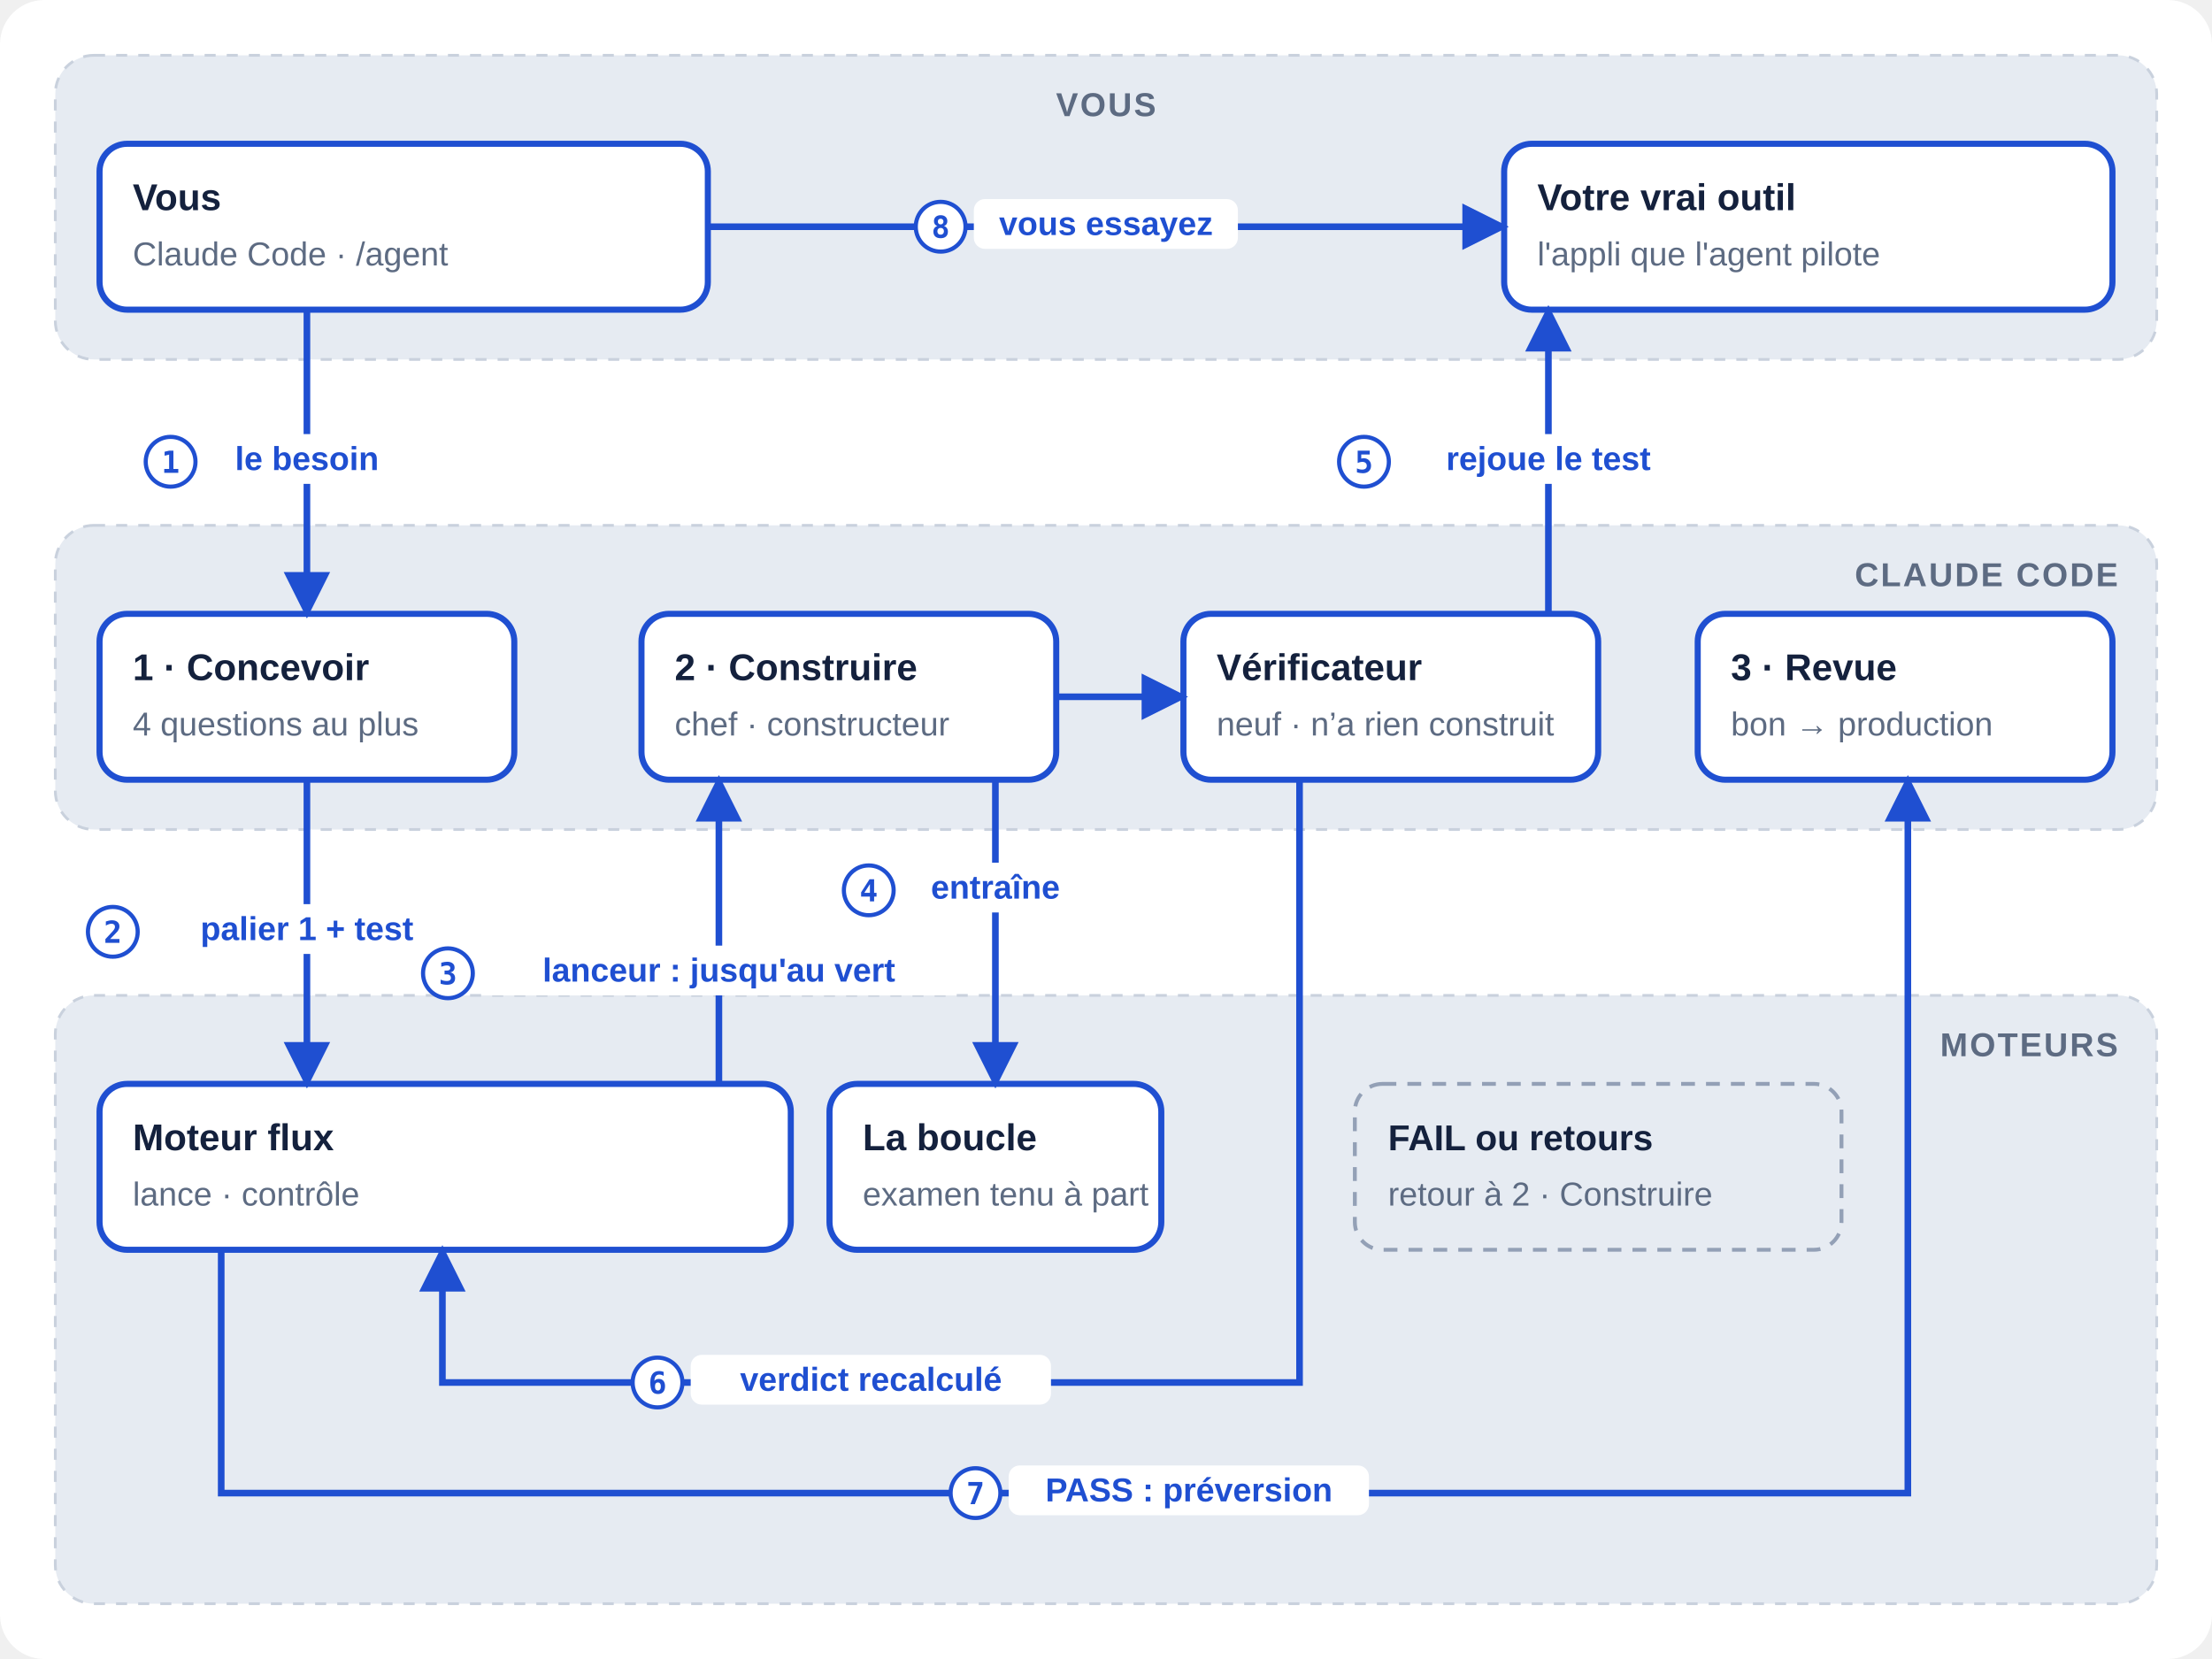
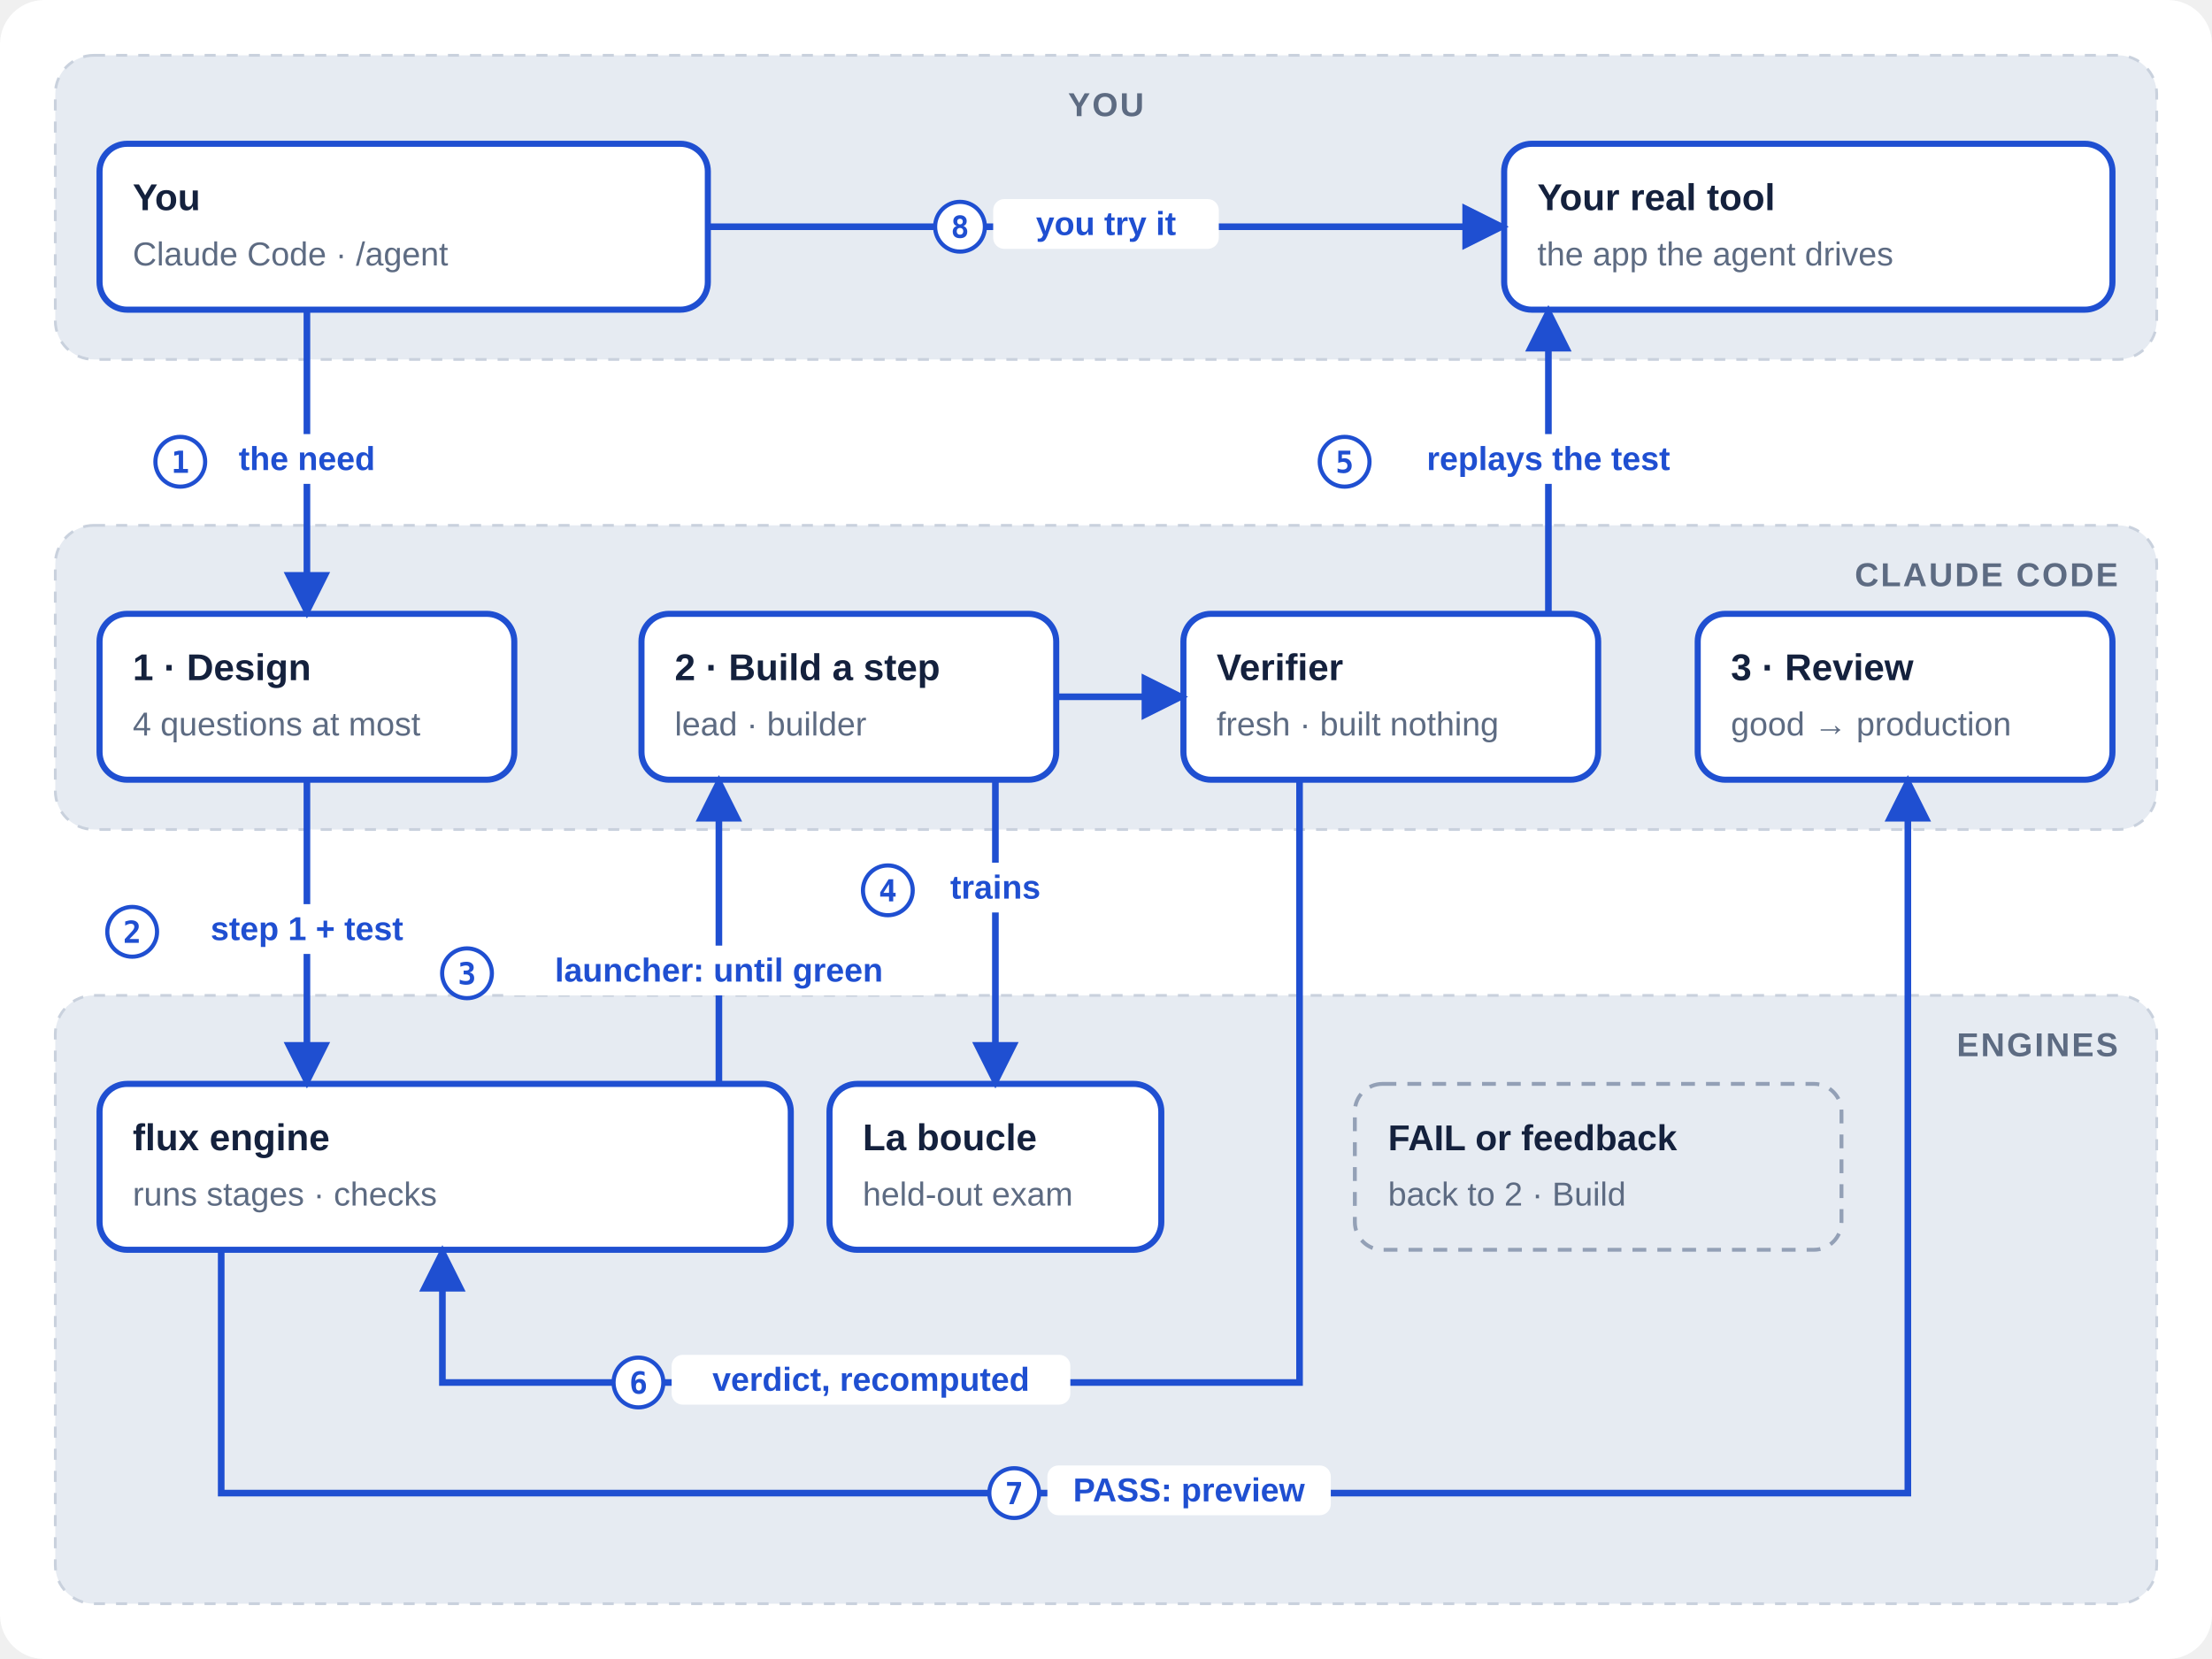
- <svg xmlns="http://www.w3.org/2000/svg" viewBox="0 0 800 600" width="800" height="600" font-family="IBM Plex Sans, Segoe UI, Helvetica Neue, Arial, sans-serif" role="img" aria-label="Architecture de agent-pipeline">
+ <svg xmlns="http://www.w3.org/2000/svg" viewBox="0 0 800 600" width="800" height="600" font-family="IBM Plex Sans, Segoe UI, Helvetica Neue, Arial, sans-serif" role="img" aria-label="agent-pipeline architecture">
  <defs>
    <marker id="a" viewBox="0 0 10 10" refX="9" refY="5" markerWidth="7" markerHeight="7" orient="auto-start-reverse">
      <path d="M0 0L10 5L0 10z" fill="#1f4fd1" />
    </marker>
    <marker id="ay" viewBox="0 0 10 10" refX="9" refY="5" markerWidth="5.5" markerHeight="5.5" orient="auto-start-reverse">
      <path d="M0 0L10 5L0 10z" fill="#e09a00" />
    </marker>
  </defs>
  <rect width="800" height="600" rx="16" fill="#ffffff" />
  <rect x="20" y="20" width="760" height="110" rx="14" fill="#e6ebf2" stroke="#c9d1dd" stroke-dasharray="4 4" />
-   <text x="400" y="42" text-anchor="middle" fill="#5d6b82" font-size="12" font-weight="600" letter-spacing=".72">VOUS</text>
+   <text x="400" y="42" text-anchor="middle" fill="#5d6b82" font-size="12" font-weight="600" letter-spacing=".72">YOU</text>
  <rect x="20" y="190" width="760" height="110" rx="14" fill="#e6ebf2" stroke="#c9d1dd" stroke-dasharray="4 4" />
  <text x="766" y="212" text-anchor="end" fill="#5d6b82" font-size="12" font-weight="600" letter-spacing=".72">CLAUDE CODE</text>
  <rect x="20" y="360" width="760" height="220" rx="14" fill="#e6ebf2" stroke="#c9d1dd" stroke-dasharray="4 4" />
-   <text x="766" y="382" text-anchor="end" fill="#5d6b82" font-size="12" font-weight="600" letter-spacing=".72">MOTEURS</text>
+   <text x="766" y="382" text-anchor="end" fill="#5d6b82" font-size="12" font-weight="600" letter-spacing=".72">ENGINES</text>
  <g id="b-you" class="box">
    <rect x="36" y="52" width="220" height="60" rx="10" fill="#fff" stroke="#1f4fd1" stroke-width="2.2" />
-     <text x="48" y="76" fill="#14213d" font-size="13.5" font-weight="600">Vous</text>
+     <text x="48" y="76" fill="#14213d" font-size="13.5" font-weight="600">You</text>
    <text x="48" y="96" fill="#5d6b82" font-size="12">Claude Code · /agent</text>
  </g>
  <g id="b-tool" class="box">
    <rect x="544" y="52" width="220" height="60" rx="10" fill="#fff" stroke="#1f4fd1" stroke-width="2.2" />
-     <text x="556" y="76" fill="#14213d" font-size="13.5" font-weight="600">Votre vrai outil</text>
-     <text x="556" y="96" fill="#5d6b82" font-size="12">l'appli que l'agent pilote</text>
+     <text x="556" y="76" fill="#14213d" font-size="13.5" font-weight="600">Your real tool</text>
+     <text x="556" y="96" fill="#5d6b82" font-size="12">the app the agent drives</text>
  </g>
  <g id="b-design" class="box">
    <rect x="36" y="222" width="150" height="60" rx="10" fill="#fff" stroke="#1f4fd1" stroke-width="2.2" />
-     <text x="48" y="246" fill="#14213d" font-size="13.5" font-weight="600">1 · Concevoir</text>
-     <text x="48" y="266" fill="#5d6b82" font-size="12">4 questions au plus</text>
+     <text x="48" y="246" fill="#14213d" font-size="13.5" font-weight="600">1 · Design</text>
+     <text x="48" y="266" fill="#5d6b82" font-size="12">4 questions at most</text>
  </g>
  <g id="b-build" class="box">
    <rect x="232" y="222" width="150" height="60" rx="10" fill="#fff" stroke="#1f4fd1" stroke-width="2.2" />
-     <text x="244" y="246" fill="#14213d" font-size="13.5" font-weight="600">2 · Construire</text>
-     <text x="244" y="266" fill="#5d6b82" font-size="12">chef · constructeur</text>
+     <text x="244" y="246" fill="#14213d" font-size="13.5" font-weight="600">2 · Build a step</text>
+     <text x="244" y="266" fill="#5d6b82" font-size="12">lead · builder</text>
  </g>
  <g id="b-verif" class="box">
    <rect x="428" y="222" width="150" height="60" rx="10" fill="#fff" stroke="#1f4fd1" stroke-width="2.2" />
-     <text x="440" y="246" fill="#14213d" font-size="13.5" font-weight="600">Vérificateur</text>
-     <text x="440" y="266" fill="#5d6b82" font-size="12">neuf · n’a rien construit</text>
+     <text x="440" y="246" fill="#14213d" font-size="13.5" font-weight="600">Verifier</text>
+     <text x="440" y="266" fill="#5d6b82" font-size="12">fresh · built nothing</text>
  </g>
  <g id="b-review" class="box">
    <rect x="614" y="222" width="150" height="60" rx="10" fill="#fff" stroke="#1f4fd1" stroke-width="2.2" />
-     <text x="626" y="246" fill="#14213d" font-size="13.5" font-weight="600">3 · Revue</text>
-     <text x="626" y="266" fill="#5d6b82" font-size="12">bon → production</text>
+     <text x="626" y="246" fill="#14213d" font-size="13.5" font-weight="600">3 · Review</text>
+     <text x="626" y="266" fill="#5d6b82" font-size="12">good → production</text>
  </g>
  <g id="b-flux" class="box">
    <rect x="36" y="392" width="250" height="60" rx="10" fill="#fff" stroke="#1f4fd1" stroke-width="2.2" />
-     <text x="48" y="416" fill="#14213d" font-size="13.5" font-weight="600">Moteur flux</text>
-     <text x="48" y="436" fill="#5d6b82" font-size="12">lance · contrôle</text>
+     <text x="48" y="416" fill="#14213d" font-size="13.5" font-weight="600">flux engine</text>
+     <text x="48" y="436" fill="#5d6b82" font-size="12">runs stages · checks</text>
  </g>
  <g id="b-boucle" class="box">
    <rect x="300" y="392" width="120" height="60" rx="10" fill="#fff" stroke="#1f4fd1" stroke-width="2.2" />
    <text x="312" y="416" fill="#14213d" font-size="13.5" font-weight="600">La boucle</text>
-     <text x="312" y="436" fill="#5d6b82" font-size="12">examen tenu à part</text>
+     <text x="312" y="436" fill="#5d6b82" font-size="12">held-out exam</text>
  </g>
  <g id="a0" class="arrow0">
    <path d="M382 252L428 252" fill="none" stroke="#1f4fd1" stroke-width="2.4" marker-end="url(#a)" />
  </g>
  <g id="note">
    <rect x="490" y="392" width="176" height="60" rx="10" fill="none" stroke="#93a0b6" stroke-width="1.4" stroke-dasharray="5 4" />
-     <text x="502" y="416" fill="#14213d" font-size="13" font-weight="600">FAIL ou retours</text>
-     <text x="502" y="436" fill="#5d6b82" font-size="12">retour à 2 · Construire</text>
+     <text x="502" y="416" fill="#14213d" font-size="13" font-weight="600">FAIL or feedback</text>
+     <text x="502" y="436" fill="#5d6b82" font-size="12">back to 2 · Build</text>
  </g>
  <g id="a1" class="arrow">
    <path class="trace" d="M111 112L111 222" fill="none" stroke="#1f4fd1" stroke-width="2.4" marker-end="url(#a)" />
-     <rect x="73.7" y="157" width="74.6" height="18" rx="4" fill="#fff" />
-     <text x="111" y="170" text-anchor="middle" fill="#1f4fd1" font-size="12" font-weight="600">le besoin</text>
-     <circle cx="61.7" cy="167" r="9" fill="#fff" stroke="#1f4fd1" stroke-width="1.5" />
-     <text x="61.7" y="171" text-anchor="middle" fill="#1f4fd1" font-size="11" font-weight="700" font-family="IBM Plex Mono, Consolas, monospace">1</text>
+     <rect x="77.2" y="157" width="67.7" height="18" rx="4" fill="#fff" />
+     <text x="111" y="170" text-anchor="middle" fill="#1f4fd1" font-size="12" font-weight="600">the need</text>
+     <circle cx="65.2" cy="167" r="9" fill="#fff" stroke="#1f4fd1" stroke-width="1.5" />
+     <text x="65.2" y="171" text-anchor="middle" fill="#1f4fd1" font-size="11" font-weight="700" font-family="IBM Plex Mono, Consolas, monospace">1</text>
  </g>
  <g id="a2" class="arrow">
    <path class="trace" d="M111 282L111 392" fill="none" stroke="#1f4fd1" stroke-width="2.4" marker-end="url(#a)" />
-     <rect x="52.8" y="327" width="116.4" height="18" rx="4" fill="#fff" />
-     <text x="111" y="340" text-anchor="middle" fill="#1f4fd1" font-size="12" font-weight="600">palier 1 + test</text>
-     <circle cx="40.8" cy="337" r="9" fill="#fff" stroke="#1f4fd1" stroke-width="1.5" />
-     <text x="40.8" y="341" text-anchor="middle" fill="#1f4fd1" font-size="11" font-weight="700" font-family="IBM Plex Mono, Consolas, monospace">2</text>
+     <rect x="59.8" y="327" width="102.5" height="18" rx="4" fill="#fff" />
+     <text x="111" y="340" text-anchor="middle" fill="#1f4fd1" font-size="12" font-weight="600">step 1 + test</text>
+     <circle cx="47.8" cy="337" r="9" fill="#fff" stroke="#1f4fd1" stroke-width="1.5" />
+     <text x="47.8" y="341" text-anchor="middle" fill="#1f4fd1" font-size="11" font-weight="700" font-family="IBM Plex Mono, Consolas, monospace">2</text>
  </g>
  <g id="a3" class="arrow">
    <path class="trace" d="M260 392L260 282" fill="none" stroke="#1f4fd1" stroke-width="2.4" marker-end="url(#a)" />
-     <rect x="174.0" y="342" width="172.1" height="18" rx="4" fill="#fff" />
-     <text x="260" y="355" text-anchor="middle" fill="#1f4fd1" font-size="12" font-weight="600">lanceur : jusqu'au vert</text>
-     <circle cx="162.0" cy="352" r="9" fill="#fff" stroke="#1f4fd1" stroke-width="1.5" />
-     <text x="162.0" y="356" text-anchor="middle" fill="#1f4fd1" font-size="11" font-weight="700" font-family="IBM Plex Mono, Consolas, monospace">3</text>
+     <rect x="180.9" y="342" width="158.2" height="18" rx="4" fill="#fff" />
+     <text x="260" y="355" text-anchor="middle" fill="#1f4fd1" font-size="12" font-weight="600">launcher: until green</text>
+     <circle cx="168.9" cy="352" r="9" fill="#fff" stroke="#1f4fd1" stroke-width="1.5" />
+     <text x="168.9" y="356" text-anchor="middle" fill="#1f4fd1" font-size="11" font-weight="700" font-family="IBM Plex Mono, Consolas, monospace">3</text>
  </g>
  <g id="a4" class="arrow">
    <path class="trace" d="M360 282L360 392" fill="none" stroke="#1f4fd1" stroke-width="2.4" marker-end="url(#a)" />
-     <rect x="326.2" y="312" width="67.7" height="18" rx="4" fill="#fff" />
-     <text x="360" y="325" text-anchor="middle" fill="#1f4fd1" font-size="12" font-weight="600">entraîne</text>
-     <circle cx="314.2" cy="322" r="9" fill="#fff" stroke="#1f4fd1" stroke-width="1.5" />
-     <text x="314.2" y="326" text-anchor="middle" fill="#1f4fd1" font-size="11" font-weight="700" font-family="IBM Plex Mono, Consolas, monospace">4</text>
+     <rect x="333.1" y="312" width="53.8" height="18" rx="4" fill="#fff" />
+     <text x="360" y="325" text-anchor="middle" fill="#1f4fd1" font-size="12" font-weight="600">trains</text>
+     <circle cx="321.1" cy="322" r="9" fill="#fff" stroke="#1f4fd1" stroke-width="1.5" />
+     <text x="321.1" y="326" text-anchor="middle" fill="#1f4fd1" font-size="11" font-weight="700" font-family="IBM Plex Mono, Consolas, monospace">4</text>
  </g>
  <g id="a5" class="arrow">
    <path class="trace" d="M560 222L560 112" fill="none" stroke="#1f4fd1" stroke-width="2.4" marker-end="url(#a)" />
-     <rect x="505.3" y="157" width="109.4" height="18" rx="4" fill="#fff" />
-     <text x="560" y="170" text-anchor="middle" fill="#1f4fd1" font-size="12" font-weight="600">rejoue le test</text>
-     <circle cx="493.3" cy="167" r="9" fill="#fff" stroke="#1f4fd1" stroke-width="1.5" />
-     <text x="493.3" y="171" text-anchor="middle" fill="#1f4fd1" font-size="11" font-weight="700" font-family="IBM Plex Mono, Consolas, monospace">5</text>
+     <rect x="498.3" y="157" width="123.4" height="18" rx="4" fill="#fff" />
+     <text x="560" y="170" text-anchor="middle" fill="#1f4fd1" font-size="12" font-weight="600">replays the test</text>
+     <circle cx="486.3" cy="167" r="9" fill="#fff" stroke="#1f4fd1" stroke-width="1.5" />
+     <text x="486.3" y="171" text-anchor="middle" fill="#1f4fd1" font-size="11" font-weight="700" font-family="IBM Plex Mono, Consolas, monospace">5</text>
  </g>
  <g id="a6" class="arrow">
    <path class="trace" d="M470 282L470 500L160 500L160 452" fill="none" stroke="#1f4fd1" stroke-width="2.4" marker-end="url(#a)" />
-     <rect x="249.8" y="490" width="130.3" height="18" rx="4" fill="#fff" />
-     <text x="315" y="503" text-anchor="middle" fill="#1f4fd1" font-size="12" font-weight="600">verdict recalculé</text>
-     <circle cx="237.8" cy="500" r="9" fill="#fff" stroke="#1f4fd1" stroke-width="1.5" />
-     <text x="237.8" y="504" text-anchor="middle" fill="#1f4fd1" font-size="11" font-weight="700" font-family="IBM Plex Mono, Consolas, monospace">6</text>
+     <rect x="242.9" y="490" width="144.2" height="18" rx="4" fill="#fff" />
+     <text x="315" y="503" text-anchor="middle" fill="#1f4fd1" font-size="12" font-weight="600">verdict, recomputed</text>
+     <circle cx="230.9" cy="500" r="9" fill="#fff" stroke="#1f4fd1" stroke-width="1.5" />
+     <text x="230.9" y="504" text-anchor="middle" fill="#1f4fd1" font-size="11" font-weight="700" font-family="IBM Plex Mono, Consolas, monospace">6</text>
  </g>
  <g id="a7" class="arrow">
    <path class="trace" d="M80 452L80 540L690 540L690 282" fill="none" stroke="#1f4fd1" stroke-width="2.4" marker-end="url(#a)" />
-     <rect x="364.8" y="530" width="130.3" height="18" rx="4" fill="#fff" />
-     <text x="430" y="543" text-anchor="middle" fill="#1f4fd1" font-size="12" font-weight="600">PASS : préversion</text>
-     <circle cx="352.8" cy="540" r="9" fill="#fff" stroke="#1f4fd1" stroke-width="1.5" />
-     <text x="352.8" y="544" text-anchor="middle" fill="#1f4fd1" font-size="11" font-weight="700" font-family="IBM Plex Mono, Consolas, monospace">7</text>
+     <rect x="378.8" y="530" width="102.5" height="18" rx="4" fill="#fff" />
+     <text x="430" y="543" text-anchor="middle" fill="#1f4fd1" font-size="12" font-weight="600">PASS: preview</text>
+     <circle cx="366.8" cy="540" r="9" fill="#fff" stroke="#1f4fd1" stroke-width="1.5" />
+     <text x="366.8" y="544" text-anchor="middle" fill="#1f4fd1" font-size="11" font-weight="700" font-family="IBM Plex Mono, Consolas, monospace">7</text>
  </g>
  <g id="a8" class="arrow">
    <path class="trace" d="M256 82L544 82" fill="none" stroke="#1f4fd1" stroke-width="2.4" marker-end="url(#a)" />
-     <rect x="352.2" y="72" width="95.5" height="18" rx="4" fill="#fff" />
-     <text x="400" y="85" text-anchor="middle" fill="#1f4fd1" font-size="12" font-weight="600">vous essayez</text>
-     <circle cx="340.2" cy="82" r="9" fill="#fff" stroke="#1f4fd1" stroke-width="1.5" />
-     <text x="340.2" y="86" text-anchor="middle" fill="#1f4fd1" font-size="11" font-weight="700" font-family="IBM Plex Mono, Consolas, monospace">8</text>
+     <rect x="359.2" y="72" width="81.6" height="18" rx="4" fill="#fff" />
+     <text x="400" y="85" text-anchor="middle" fill="#1f4fd1" font-size="12" font-weight="600">you try it</text>
+     <circle cx="347.2" cy="82" r="9" fill="#fff" stroke="#1f4fd1" stroke-width="1.5" />
+     <text x="347.2" y="86" text-anchor="middle" fill="#1f4fd1" font-size="11" font-weight="700" font-family="IBM Plex Mono, Consolas, monospace">8</text>
  </g>
</svg>
